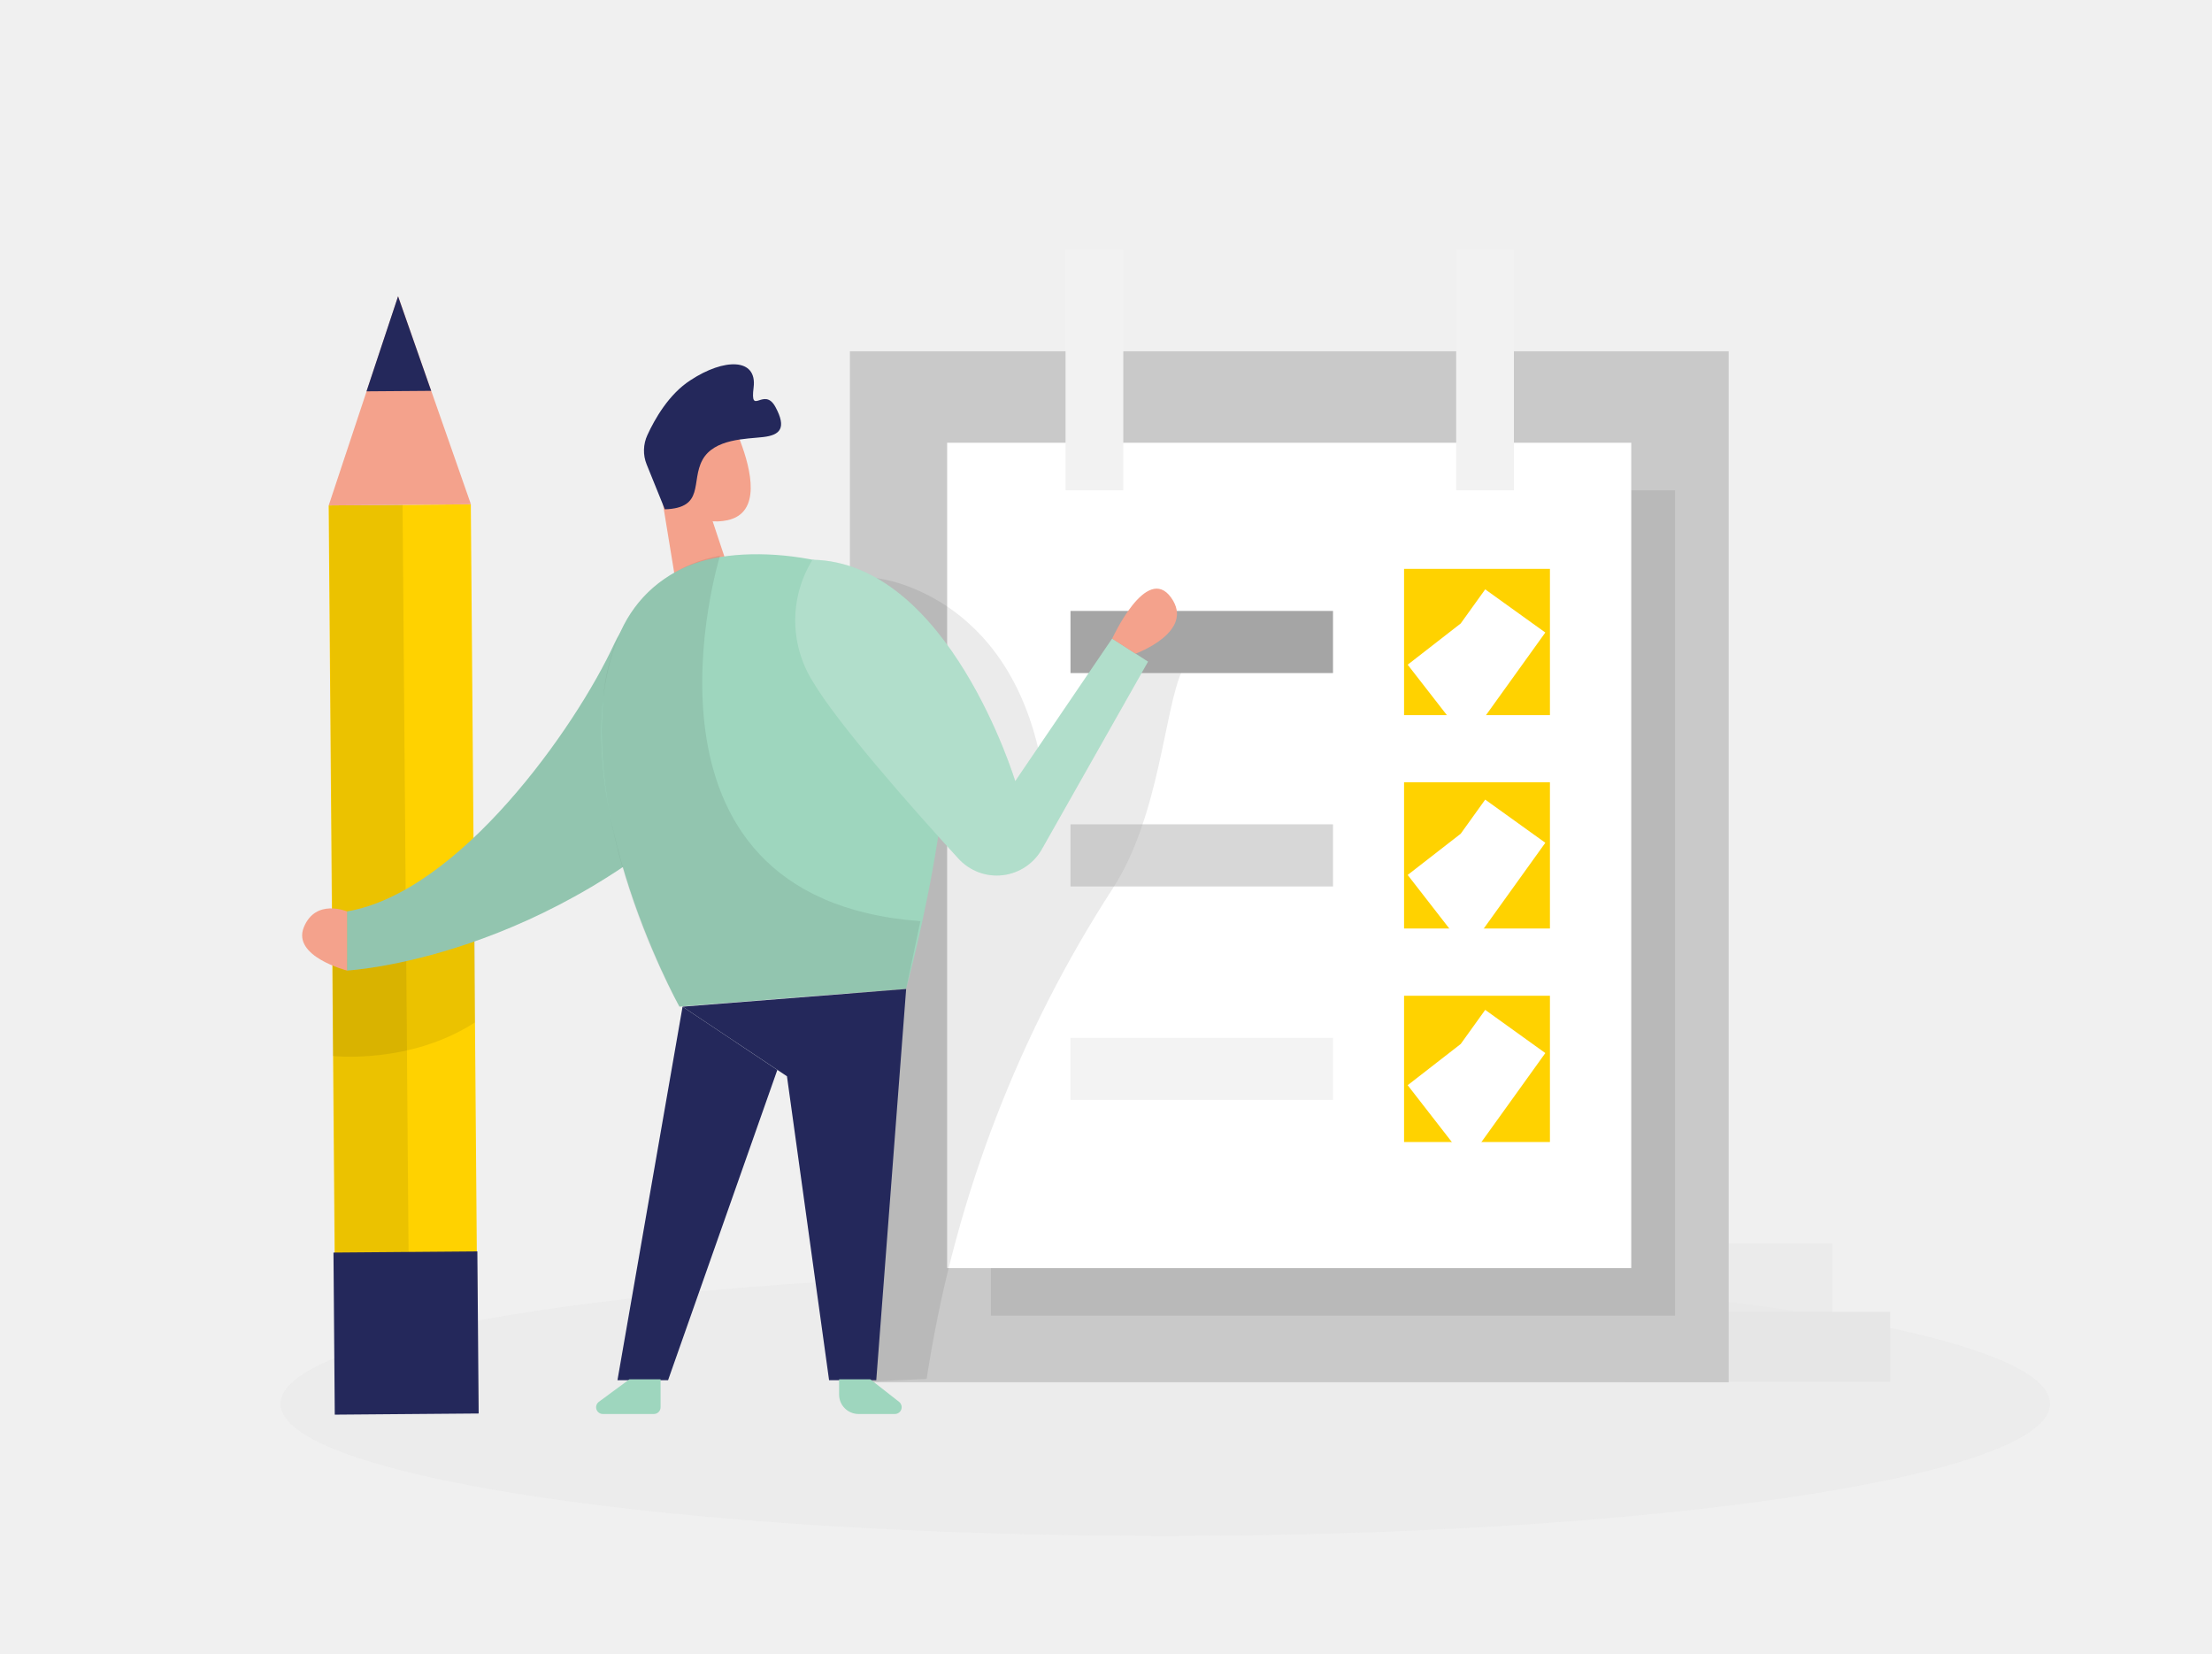
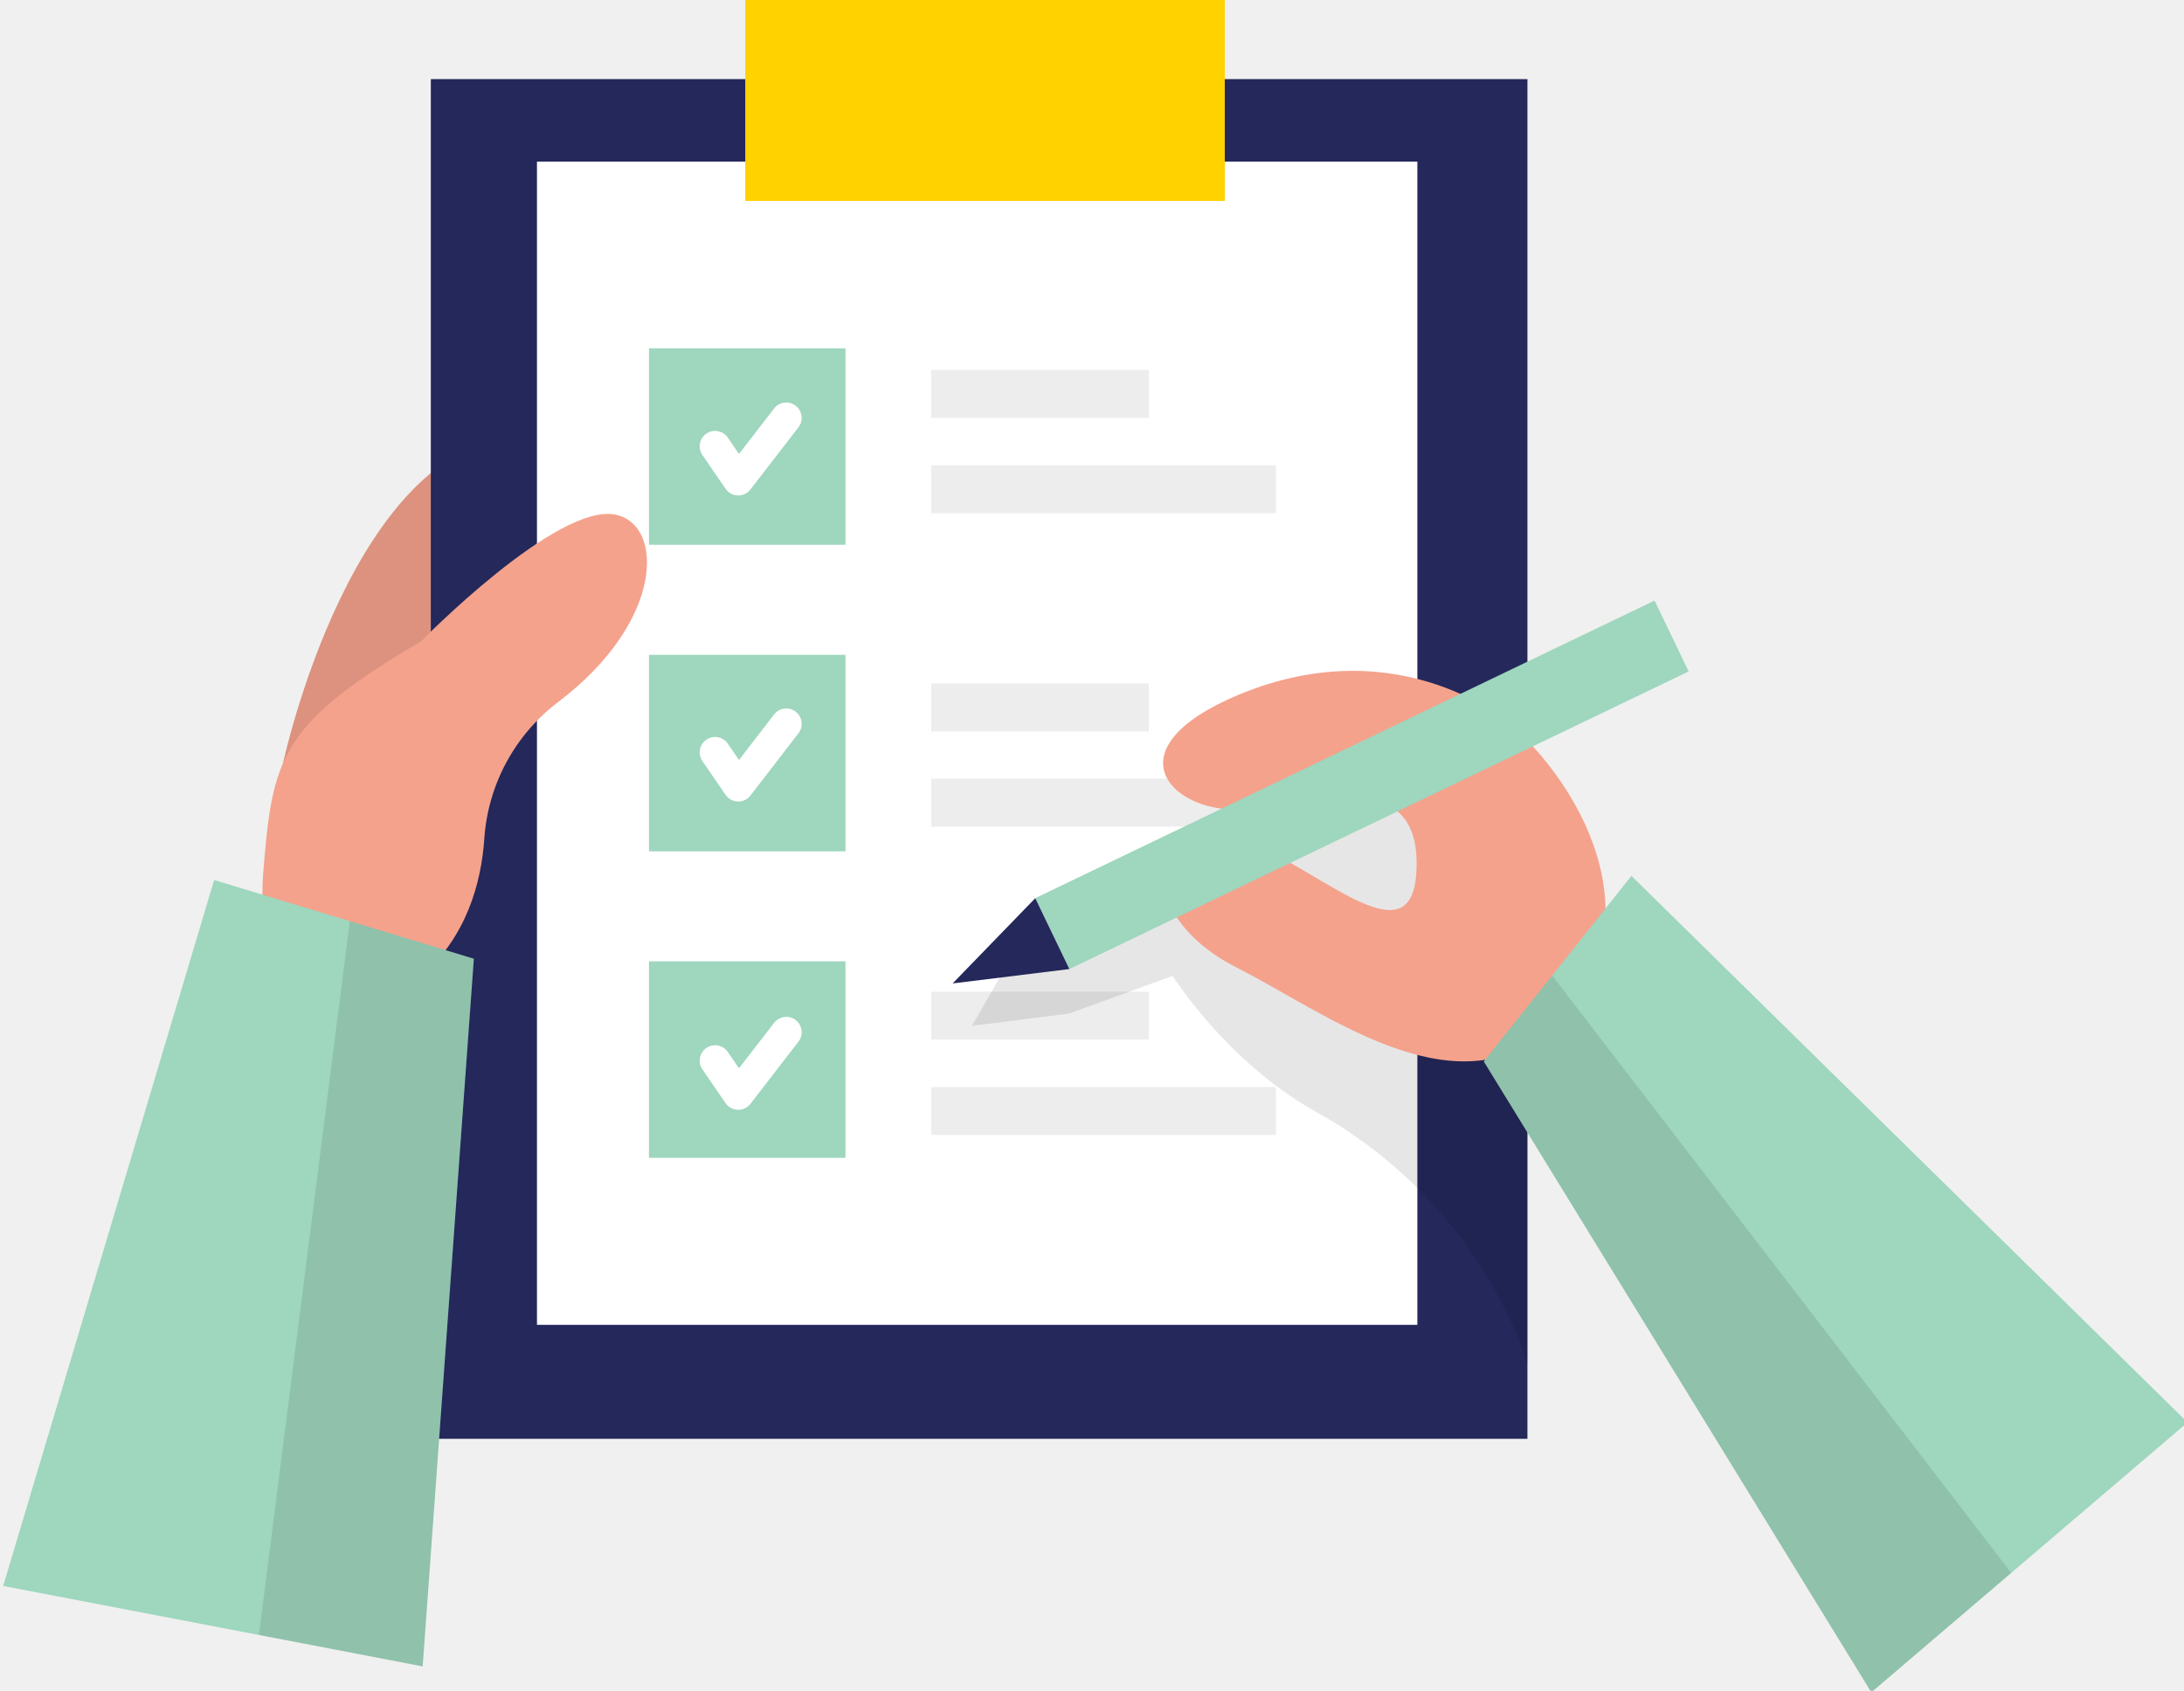
- <svg xmlns="http://www.w3.org/2000/svg" width="91" height="68" viewBox="0 0 91 68" fill="none">
-   <g id="Checklist_Two Color 1">
-     <path id="Vector" opacity="0.45" d="M47.939 63.172C68.04 63.172 84.335 60.739 84.335 57.738C84.335 54.737 68.04 52.305 47.939 52.305C27.838 52.305 11.543 54.737 11.543 57.738C11.543 60.739 27.838 63.172 47.939 63.172Z" fill="#E6E6E6" />
-     <path id="Vector_2" d="M19.369 20.742L13.52 20.789L13.817 57.935L19.667 57.888L19.369 20.742Z" fill="#FFD200" />
-     <path id="Vector_3" d="M13.523 20.788L16.379 12.188L19.373 20.741L13.523 20.788Z" fill="#F4A28C" />
-     <path id="Vector_4" d="M15.078 16.096L17.738 16.076L16.376 12.188L15.078 16.096Z" fill="#24285B" />
-     <path id="Vector_5" opacity="0.08" d="M16.561 20.765L13.535 20.789L13.833 57.935L16.859 57.91L16.561 20.765Z" fill="black" />
-     <path id="Vector_6" d="M77.76 53.953H66.848V56.834H77.76V53.953Z" fill="#E6E6E6" />
-     <path id="Vector_7" opacity="0.43" d="M75.377 51.137H64.465V54.017H75.377V51.137Z" fill="#E6E6E6" />
-     <path id="Vector_8" opacity="0.08" d="M13.688 39.717V43.434C13.688 43.434 16.867 43.79 19.538 42.053V38.713L17.24 38.262L13.688 39.717Z" fill="black" />
-     <path id="Vector_9" d="M71.116 14.449H34.965V56.854H71.116V14.449Z" fill="#C9C9C9" />
-     <path id="Vector_10" opacity="0.08" d="M68.909 20.168H40.766V54.116H68.909V20.168Z" fill="black" />
-     <path id="Vector_11" d="M67.108 18.211H38.965V52.159H67.108V18.211Z" fill="white" />
-     <path id="Vector_12" opacity="0.08" d="M36.048 23.777C36.048 23.777 41.495 24.303 42.845 31.408L47.219 25.543C47.219 25.543 49.764 25.234 48.639 27.573C47.901 29.112 47.721 33.542 45.782 36.539C41.935 42.475 39.359 49.146 38.215 56.131L38.12 56.718L35.477 56.837L36.208 35.168L36.048 23.777Z" fill="black" />
-     <path id="Vector_13" d="M46.212 10.242H43.836V20.167H46.212V10.242Z" fill="#F2F2F2" />
-     <path id="Vector_14" d="M62.282 10.242H59.906V20.167H62.282V10.242Z" fill="#F2F2F2" />
-     <path id="Vector_15" d="M63.763 23.398H57.762V29.414H63.763V23.398Z" fill="#FFD200" />
-     <path id="Vector_16" d="M63.763 32.176H57.762V38.191H63.763V32.176Z" fill="#FFD200" />
-     <path id="Vector_17" d="M63.763 40.957H57.762V46.973H63.763V40.957Z" fill="#FFD200" />
-     <path id="Vector_18" d="M25.274 26.473C23.674 29.942 18.893 36.709 14.273 37.489V39.92C14.273 39.92 22.549 39.49 29.832 32.197C32.863 29.157 32.811 27.057 31.72 25.64C29.99 23.401 26.457 23.904 25.274 26.473Z" fill="#9ED6BE" />
-     <path id="Vector_19" opacity="0.08" d="M25.274 26.473C23.674 29.942 18.893 36.709 14.273 37.489V39.92C14.273 39.92 22.549 39.49 29.832 32.197C32.863 29.157 32.811 27.057 31.72 25.64C29.99 23.401 26.457 23.904 25.274 26.473Z" fill="black" />
-     <path id="Vector_20" d="M54.839 25.129H44.039V27.684H54.839V25.129Z" fill="#A5A5A5" />
-     <path id="Vector_21" opacity="0.44" d="M54.839 33.906H44.039V36.462H54.839V33.906Z" fill="#A5A5A5" />
-     <path id="Vector_22" opacity="0.13" d="M54.839 42.688H44.039V45.243H54.839V42.688Z" fill="#A5A5A5" />
-     <path id="Vector_23" d="M59.113 26.406L60.312 27.948L62.337 25.129" stroke="white" stroke-width="3.045" stroke-miterlimit="10" />
-     <path id="Vector_24" d="M59.113 35.054L60.312 36.597L62.337 33.777" stroke="white" stroke-width="3.045" stroke-miterlimit="10" />
-     <path id="Vector_25" d="M59.113 43.702L60.312 45.245L62.337 42.426" stroke="white" stroke-width="3.045" stroke-miterlimit="10" />
-     <path id="Vector_26" d="M29.107 20.806L29.968 23.396L27.923 24.7L27.188 20.211L29.107 20.806Z" fill="#F4A28C" />
-     <path id="Vector_27" d="M27.818 17.552C28.009 17.364 28.244 17.226 28.502 17.152C28.76 17.078 29.032 17.07 29.294 17.128C29.556 17.186 29.799 17.309 30.001 17.486C30.203 17.662 30.359 17.887 30.452 18.139C30.902 19.33 31.328 21.096 29.926 21.398C27.779 21.849 27.098 19.093 27.098 19.093C27.181 18.52 27.432 17.984 27.818 17.552Z" fill="#F4A28C" />
-     <path id="Vector_28" d="M27.814 19.294C27.814 19.294 27.349 18.903 27.139 19.458C26.93 20.013 27.749 20.279 27.994 19.999C28.24 19.72 27.814 19.294 27.814 19.294Z" fill="#F4A28C" />
-     <path id="Vector_29" d="M25.538 25.966C25.847 25.28 26.299 24.669 26.865 24.174C27.431 23.679 28.096 23.312 28.816 23.097C31.595 22.261 36.709 23.176 38.266 25.782C40.401 29.348 37.276 40.668 37.276 40.668L27.952 41.404C27.952 41.404 22.806 32.117 25.538 25.966Z" fill="#9ED6BE" />
-     <path id="Vector_30" d="M37.278 40.68L36.049 56.769H34.108L32.375 44.268L28.082 41.406L37.278 40.68Z" fill="#24285B" />
-     <path id="Vector_31" d="M28.08 41.406L25.402 56.769H27.484L31.979 44.007L28.08 41.406Z" fill="#24285B" />
-     <path id="Vector_32" opacity="0.08" d="M29.622 22.855C29.622 22.855 25.25 36.955 37.864 37.889L37.276 40.679L27.95 41.405C27.95 41.405 24.305 35.035 24.8 28.954C24.8 28.954 24.879 25.357 27.403 23.767C28.07 23.308 28.826 22.998 29.622 22.855Z" fill="black" />
-     <path id="Vector_33" d="M25.892 56.734L24.636 57.659C24.589 57.694 24.554 57.742 24.537 57.798C24.519 57.854 24.519 57.914 24.537 57.969C24.555 58.025 24.591 58.073 24.638 58.107C24.685 58.141 24.742 58.16 24.8 58.16H26.902C26.975 58.159 27.044 58.13 27.096 58.078C27.147 58.026 27.176 57.956 27.176 57.883V56.734H25.892Z" fill="#9ED6BE" />
-     <path id="Vector_34" d="M35.804 56.734L36.986 57.659C37.032 57.695 37.065 57.745 37.082 57.801C37.099 57.857 37.097 57.917 37.078 57.972C37.059 58.027 37.023 58.075 36.975 58.109C36.928 58.142 36.871 58.16 36.812 58.16H35.318C35.213 58.16 35.109 58.139 35.013 58.099C34.916 58.059 34.828 58 34.754 57.925C34.679 57.851 34.62 57.763 34.58 57.666C34.54 57.568 34.52 57.464 34.52 57.359V56.734H35.804Z" fill="#9ED6BE" />
-     <path id="Vector_35" d="M33.427 23.023C32.962 23.772 32.715 24.637 32.715 25.519C32.715 26.401 32.962 27.266 33.427 28.015C34.444 29.738 37.398 33.097 39.423 35.309C39.652 35.562 39.938 35.756 40.256 35.876C40.575 35.996 40.917 36.037 41.255 35.997C41.593 35.957 41.917 35.837 42.199 35.646C42.481 35.456 42.714 35.2 42.877 34.901L47.229 27.214L45.753 26.265L41.766 32.129C41.766 32.129 39.036 23.136 33.427 23.023Z" fill="#9ED6BE" />
-     <path id="Vector_36" opacity="0.2" d="M33.427 23.023C32.962 23.772 32.715 24.637 32.715 25.519C32.715 26.401 32.962 27.266 33.427 28.015C34.444 29.738 37.398 33.097 39.423 35.309C39.652 35.562 39.938 35.756 40.256 35.876C40.575 35.996 40.917 36.037 41.255 35.997C41.593 35.957 41.917 35.837 42.199 35.646C42.481 35.456 42.714 35.2 42.877 34.901L47.229 27.214L45.753 26.265L41.766 32.129C41.766 32.129 39.036 23.136 33.427 23.023Z" fill="white" />
-     <path id="Vector_37" d="M46.715 26.887C46.715 26.887 49.19 25.985 48.177 24.578C47.165 23.17 45.754 26.269 45.754 26.269L46.715 26.887Z" fill="#F4A28C" />
-     <path id="Vector_38" d="M27.351 20.949L26.602 19.1C26.524 18.907 26.487 18.701 26.493 18.494C26.498 18.287 26.546 18.083 26.633 17.895C26.937 17.232 27.518 16.21 28.404 15.64C29.795 14.724 31.156 14.719 31.003 15.935C30.85 17.151 31.435 15.872 31.903 16.743C32.371 17.613 32.09 17.895 31.403 17.976C30.717 18.058 29.378 18.033 28.897 18.919C28.415 19.806 29 20.895 27.351 20.949Z" fill="#24285B" />
-     <path id="Vector_39" d="M14.276 37.489C14.276 37.489 12.987 36.939 12.499 38.141C12.01 39.343 14.276 39.92 14.276 39.92V37.489Z" fill="#F4A28C" />
-     <path id="Vector_40" d="M19.638 51.472L13.719 51.52L13.772 58.187L19.692 58.139L19.638 51.472Z" fill="#24285B" />
+ <svg xmlns="http://www.w3.org/2000/svg" width="288" height="223" viewBox="0 0 288 223" fill="none">
+   <g clip-path="url(#clip0_21_1794)">
+     <path d="M37.294 100.79C37.294 100.79 46.53 57.338 69.774 57.338C93.017 57.338 105.38 125.647 48.845 133.077L37.294 100.79Z" fill="#F4A28C" />
+     <path opacity="0.1" d="M37.294 100.79C37.294 100.79 46.53 57.338 69.774 57.338C93.017 57.338 105.38 125.647 48.845 133.077L37.294 100.79Z" fill="black" />
+     <path d="M201.42 10.435H56.812V189.765H201.42V10.435Z" fill="#24285B" />
+     <path d="M186.905 21.315H70.809V174.733H186.905V21.315Z" fill="white" />
+     <path d="M161.509 -0.344H98.275V26.502H161.509V-0.344Z" fill="#FFD200" />
+     <path opacity="0.21" d="M151.492 90.133H122.808V96.456H151.492V90.133Z" fill="#A8A8A8" />
+     <path opacity="0.21" d="M168.249 102.698H122.808V109.022H168.249V102.698Z" fill="#A8A8A8" />
+     <path opacity="0.21" d="M151.492 130.793H122.808V137.117H151.492V130.793Z" fill="#A8A8A8" />
+     <path opacity="0.21" d="M168.249 143.369H122.808V149.693H168.249V143.369Z" fill="#A8A8A8" />
+     <path d="M111.491 45.94H85.578V71.852H111.491V45.94Z" fill="#9ED6BE" />
+     <path d="M111.491 86.367H85.578V112.28H111.491V86.367Z" fill="#9ED6BE" />
+     <path d="M111.491 126.794H85.578V152.707H111.491V126.794Z" fill="#9ED6BE" />
+     <path d="M94.296 58.86L97.352 63.316L103.685 55.115" stroke="white" stroke-width="4.06" stroke-linecap="round" stroke-linejoin="round" />
+     <path d="M94.296 99.227L97.352 103.683L103.685 95.471" stroke="white" stroke-width="4.06" stroke-linecap="round" stroke-linejoin="round" />
+     <path opacity="0.1" d="M131.983 128.662L128.167 135.3L141.017 133.666L154.638 128.713C154.638 128.713 161.611 139.878 173.284 146.496C186.161 153.564 196.048 165.049 201.125 178.833L201.45 179.737V117.822L183.566 99.075L131.983 128.662Z" fill="black" />
+     <path d="M94.296 139.888L97.352 144.344L103.685 136.143" stroke="white" stroke-width="4.06" stroke-linecap="round" stroke-linejoin="round" />
+     <path d="M199.481 95.715C199.481 95.715 184.885 82.632 163.276 91.655C146.356 98.76 154.364 107.113 163.458 106.758C172.553 106.403 187.818 100.201 186.753 115.304C185.788 128.611 169.284 109.478 159.825 110.229C150.365 110.981 151.451 121.729 163.103 127.627C174.755 133.524 191.117 146.292 203.855 136.264C216.594 126.236 212.95 108.423 199.481 95.715Z" fill="#F4A28C" />
+     <path d="M222.678 88.558L218.185 79.209L136.527 118.455L141.021 127.804L222.678 88.558Z" fill="#9ED6BE" />
+     <path d="M195.664 139.999L246.769 223.199L288.466 187.603L215.132 115.518L195.664 139.999Z" fill="#9ED6BE" />
+     <path d="M136.52 118.461L125.619 129.707L141.017 127.809L136.52 118.461Z" fill="#24285B" />
+     <path d="M55.503 84.601C55.503 84.601 73.448 66.26 81.193 67.884C87.587 69.234 87.597 81.952 73.661 92.548C70.832 94.675 68.493 97.386 66.803 100.496C65.113 103.606 64.112 107.044 63.867 110.575C63.471 116.492 61.512 123.536 55.503 128.845C42.866 140.01 33.488 130.286 34.706 115.183C35.924 100.08 36.746 95.614 55.503 84.601Z" fill="#F4A28C" />
+     <path d="M62.486 126.449L55.736 219.778L0.419 209.172L28.24 116.066L62.486 126.449Z" fill="#9ED6BE" />
+     <path opacity="0.21" d="M151.492 48.791H122.808V55.115H151.492V48.791Z" fill="#A8A8A8" />
+     <path opacity="0.21" d="M168.249 61.357H122.808V67.681H168.249V61.357Z" fill="#A8A8A8" />
+     <path opacity="0.1" d="M34.148 215.637L46.135 121.496L62.486 126.449L55.736 219.779L34.148 215.637Z" fill="black" />
+     <path opacity="0.1" d="M195.664 139.999L204.677 128.662L265.212 207.456L246.769 223.199L195.664 139.999Z" fill="black" />
  </g>
+   <defs>
+     <clipPath id="clip0_21_1794">
+       <rect width="288" height="223" fill="white" />
+     </clipPath>
+   </defs>
</svg>
